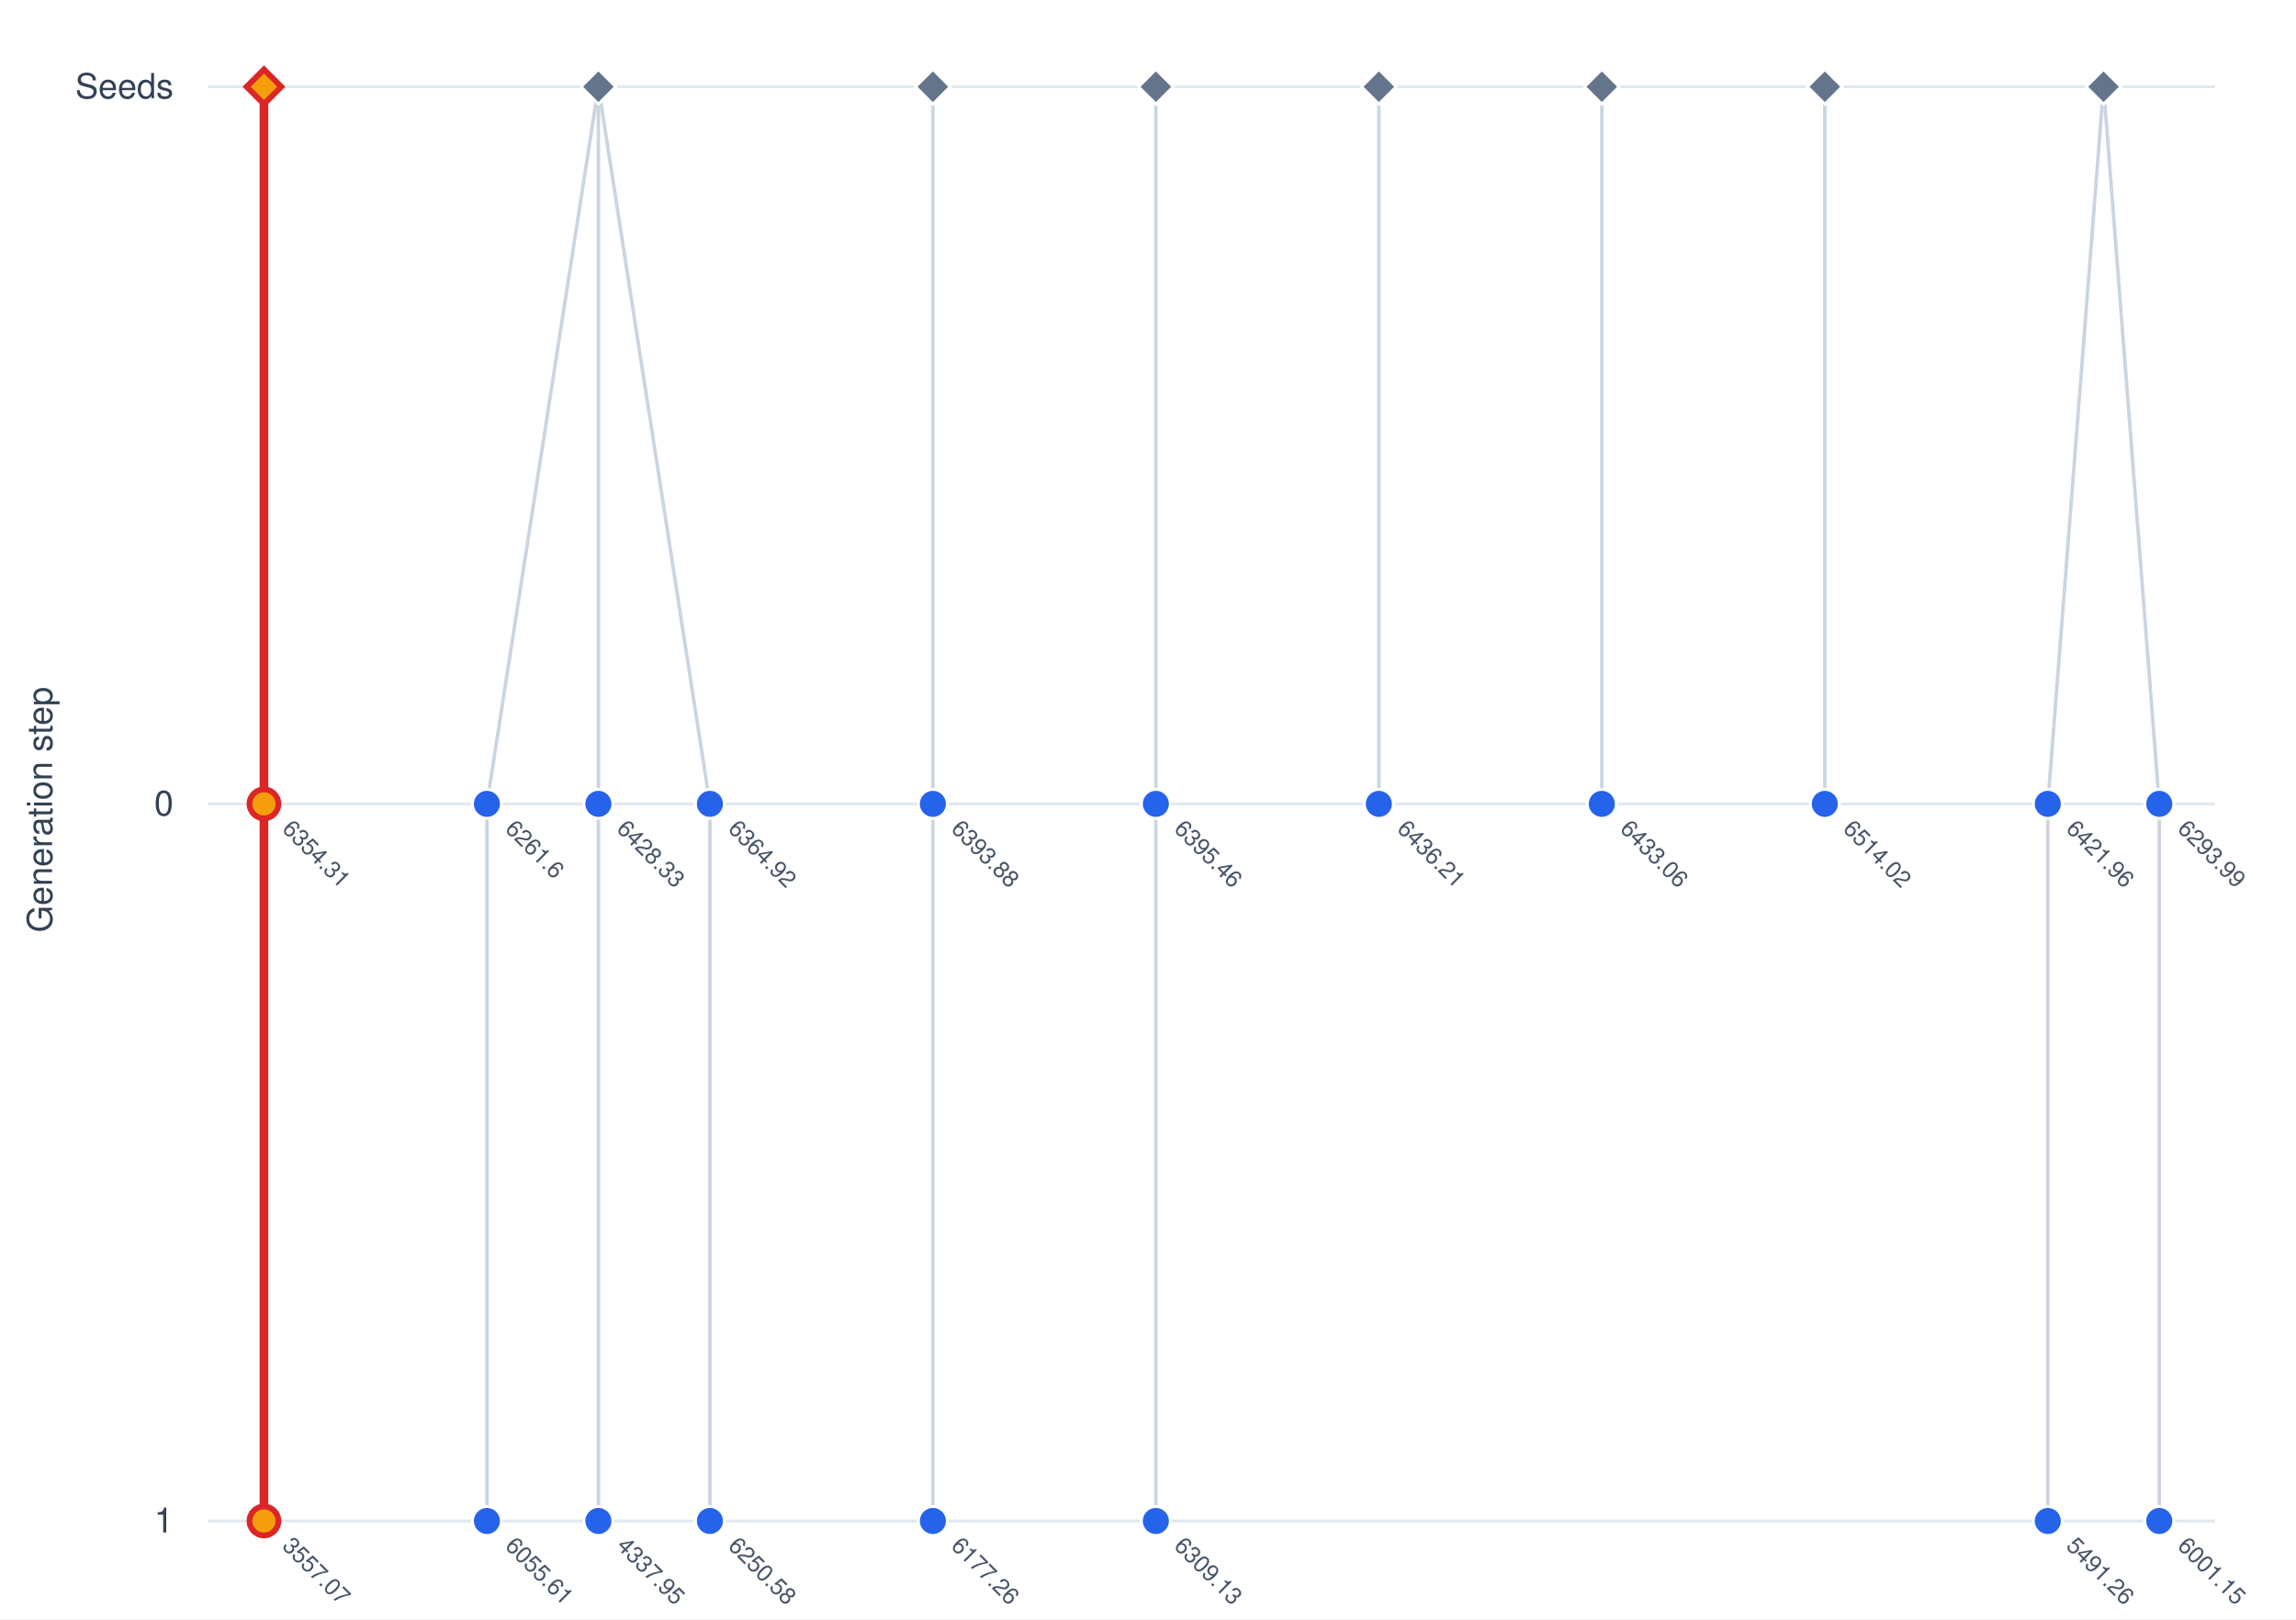
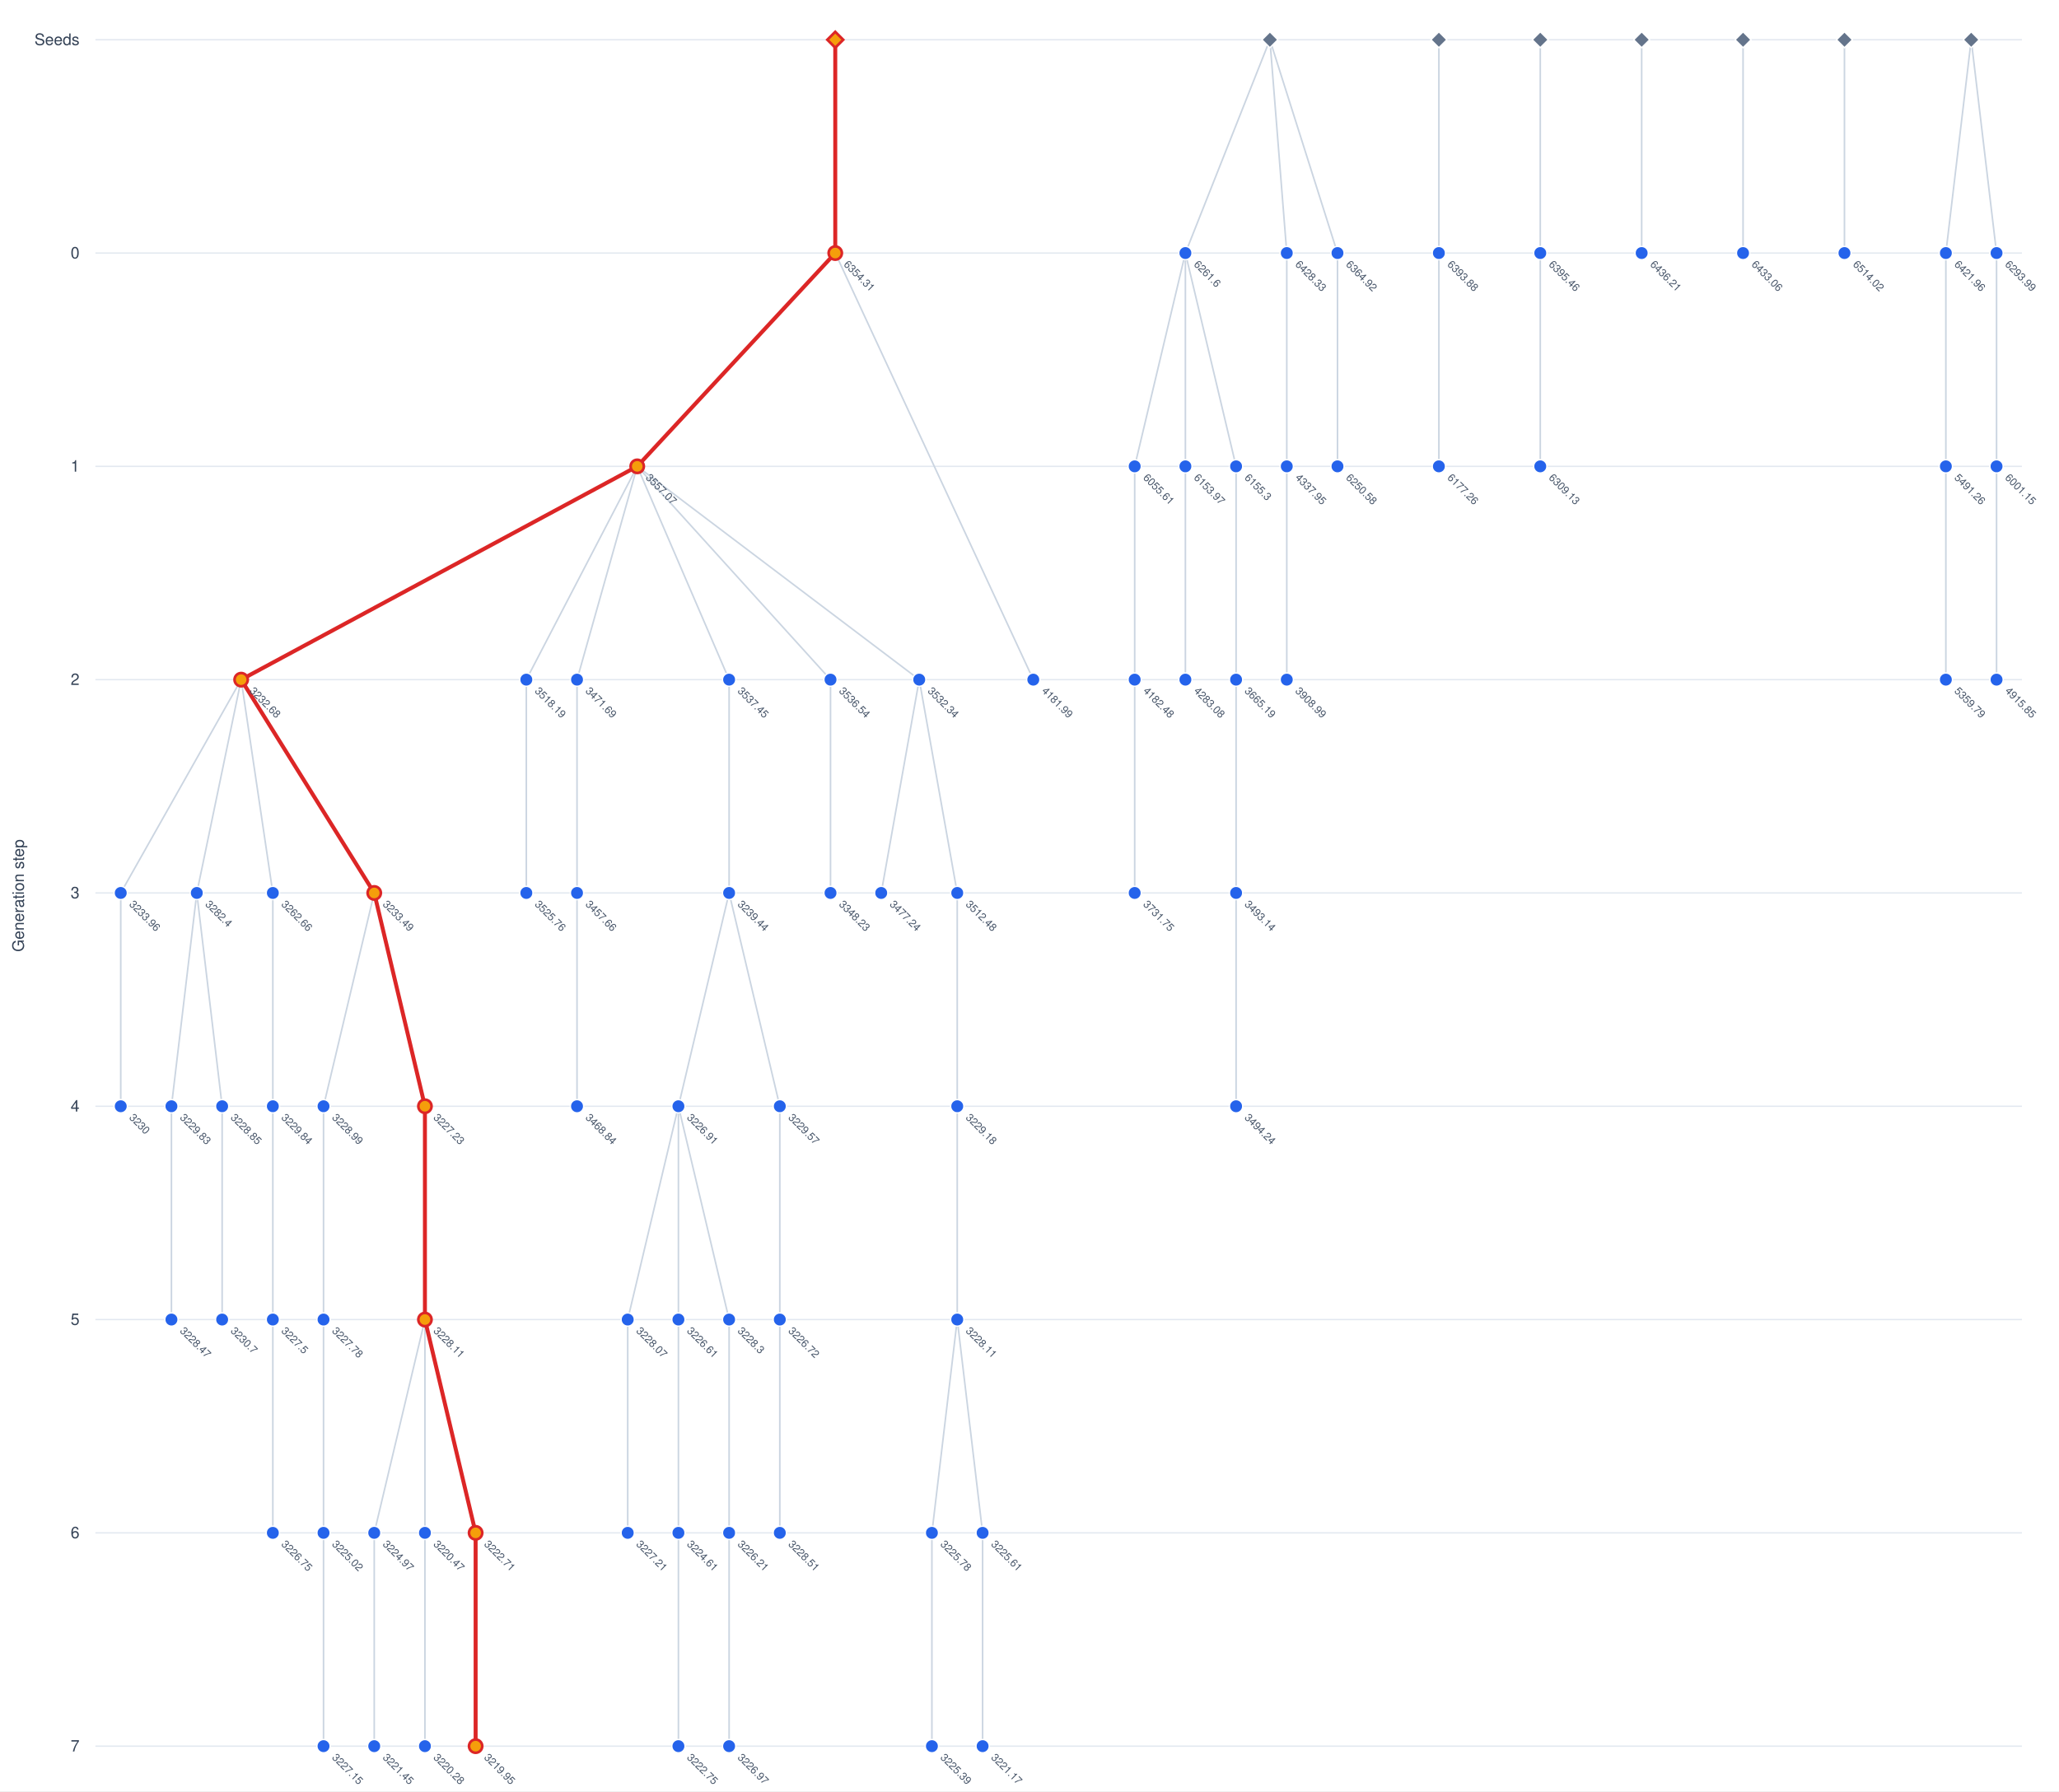
- <svg xmlns="http://www.w3.org/2000/svg" width="794" height="560" viewBox="0 0 794 560">
+ <svg xmlns="http://www.w3.org/2000/svg" width="1554" height="1352" viewBox="0 0 1554 1352">
  <rect width="100%" height="100%" fill="white" />
  <g font-family="Helvetica,Arial,sans-serif" font-size="12" fill="#334155">
-     <line x1="72" y1="30.00" x2="766" y2="30.00" stroke="#e2e8f0" stroke-width="1" />
+     <line x1="72" y1="30.00" x2="1526" y2="30.00" stroke="#e2e8f0" stroke-width="1" />
    <text x="60" y="34.00" text-anchor="end">Seeds</text>
-     <line x1="72" y1="278.00" x2="766" y2="278.00" stroke="#e2e8f0" stroke-width="1" />
-     <text x="60" y="282.00" text-anchor="end">0</text>
-     <line x1="72" y1="526.00" x2="766" y2="526.00" stroke="#e2e8f0" stroke-width="1" />
-     <text x="60" y="530.00" text-anchor="end">1</text>
-     <line x1="91.28" y1="30.00" x2="91.28" y2="278.00" stroke="#dc2626" stroke-width="3" />
-     <line x1="322.61" y1="278.00" x2="322.61" y2="526.00" stroke="#cbd5e1" stroke-width="1.2" />
-     <line x1="206.94" y1="30.00" x2="168.39" y2="278.00" stroke="#cbd5e1" stroke-width="1.2" />
-     <line x1="206.94" y1="30.00" x2="206.94" y2="278.00" stroke="#cbd5e1" stroke-width="1.2" />
-     <line x1="206.94" y1="30.00" x2="245.50" y2="278.00" stroke="#cbd5e1" stroke-width="1.2" />
-     <line x1="708.17" y1="278.00" x2="708.17" y2="526.00" stroke="#cbd5e1" stroke-width="1.2" />
-     <line x1="322.61" y1="30.00" x2="322.61" y2="278.00" stroke="#cbd5e1" stroke-width="1.2" />
-     <line x1="91.28" y1="278.00" x2="91.28" y2="526.00" stroke="#dc2626" stroke-width="3" />
-     <line x1="168.39" y1="278.00" x2="168.39" y2="526.00" stroke="#cbd5e1" stroke-width="1.2" />
-     <line x1="399.72" y1="30.00" x2="399.72" y2="278.00" stroke="#cbd5e1" stroke-width="1.2" />
-     <line x1="476.83" y1="30.00" x2="476.83" y2="278.00" stroke="#cbd5e1" stroke-width="1.2" />
-     <line x1="746.72" y1="278.00" x2="746.72" y2="526.00" stroke="#cbd5e1" stroke-width="1.2" />
-     <line x1="206.94" y1="278.00" x2="206.94" y2="526.00" stroke="#cbd5e1" stroke-width="1.2" />
-     <line x1="399.72" y1="278.00" x2="399.72" y2="526.00" stroke="#cbd5e1" stroke-width="1.2" />
-     <line x1="245.50" y1="278.00" x2="245.50" y2="526.00" stroke="#cbd5e1" stroke-width="1.2" />
-     <line x1="553.94" y1="30.00" x2="553.94" y2="278.00" stroke="#cbd5e1" stroke-width="1.2" />
-     <line x1="631.06" y1="30.00" x2="631.06" y2="278.00" stroke="#cbd5e1" stroke-width="1.2" />
-     <line x1="727.44" y1="30.00" x2="708.17" y2="278.00" stroke="#cbd5e1" stroke-width="1.2" />
-     <line x1="727.44" y1="30.00" x2="746.72" y2="278.00" stroke="#cbd5e1" stroke-width="1.2" />
-     <polygon points="91.28,24.00 97.28,30.00 91.28,36.00 85.28,30.00" fill="#f59e0b" stroke="#dc2626" stroke-width="2" />
-     <circle cx="708.17" cy="526.00" r="5" fill="#2563eb" stroke="white" stroke-width="1" />
-     <text x="714.17" y="535.00" font-size="8" fill="#475569" transform="rotate(45 714.17 535.00)">5491.26</text>
-     <circle cx="322.61" cy="526.00" r="5" fill="#2563eb" stroke="white" stroke-width="1" />
-     <text x="328.61" y="535.00" font-size="8" fill="#475569" transform="rotate(45 328.61 535.00)">6177.26</text>
-     <circle cx="322.61" cy="278.00" r="5" fill="#2563eb" stroke="white" stroke-width="1" />
-     <text x="328.61" y="287.00" font-size="8" fill="#475569" transform="rotate(45 328.61 287.00)">6393.88</text>
-     <polygon points="206.94,24.00 212.94,30.00 206.94,36.00 200.94,30.00" fill="#64748b" stroke="white" stroke-width="1" />
-     <circle cx="708.17" cy="278.00" r="5" fill="#2563eb" stroke="white" stroke-width="1" />
-     <text x="714.17" y="287.00" font-size="8" fill="#475569" transform="rotate(45 714.17 287.00)">6421.96</text>
-     <circle cx="476.83" cy="278.00" r="5" fill="#2563eb" stroke="white" stroke-width="1" />
-     <text x="482.83" y="287.00" font-size="8" fill="#475569" transform="rotate(45 482.83 287.00)">6436.21</text>
-     <circle cx="168.39" cy="526.00" r="5" fill="#2563eb" stroke="white" stroke-width="1" />
-     <text x="174.39" y="535.00" font-size="8" fill="#475569" transform="rotate(45 174.39 535.00)">6055.61</text>
-     <polygon points="322.61,24.00 328.61,30.00 322.61,36.00 316.61,30.00" fill="#64748b" stroke="white" stroke-width="1" />
-     <circle cx="91.28" cy="526.00" r="5" fill="#f59e0b" stroke="#dc2626" stroke-width="2" />
-     <text x="97.28" y="535.00" font-size="8" fill="#475569" transform="rotate(45 97.28 535.00)">3557.07</text>
-     <circle cx="631.06" cy="278.00" r="5" fill="#2563eb" stroke="white" stroke-width="1" />
-     <text x="637.06" y="287.00" font-size="8" fill="#475569" transform="rotate(45 637.06 287.00)">6514.02</text>
-     <circle cx="91.28" cy="278.00" r="5" fill="#f59e0b" stroke="#dc2626" stroke-width="2" />
-     <text x="97.28" y="287.00" font-size="8" fill="#475569" transform="rotate(45 97.28 287.00)">6354.31</text>
-     <circle cx="245.50" cy="526.00" r="5" fill="#2563eb" stroke="white" stroke-width="1" />
-     <text x="251.50" y="535.00" font-size="8" fill="#475569" transform="rotate(45 251.50 535.00)">6250.58</text>
-     <circle cx="168.39" cy="278.00" r="5" fill="#2563eb" stroke="white" stroke-width="1" />
-     <text x="174.39" y="287.00" font-size="8" fill="#475569" transform="rotate(45 174.39 287.00)">6261.6</text>
-     <circle cx="553.94" cy="278.00" r="5" fill="#2563eb" stroke="white" stroke-width="1" />
-     <text x="559.94" y="287.00" font-size="8" fill="#475569" transform="rotate(45 559.94 287.00)">6433.06</text>
-     <polygon points="399.72,24.00 405.72,30.00 399.72,36.00 393.72,30.00" fill="#64748b" stroke="white" stroke-width="1" />
-     <circle cx="206.94" cy="526.00" r="5" fill="#2563eb" stroke="white" stroke-width="1" />
-     <text x="212.94" y="535.00" font-size="8" fill="#475569" transform="rotate(45 212.94 535.00)">4337.95</text>
-     <polygon points="476.83,24.00 482.83,30.00 476.83,36.00 470.83,30.00" fill="#64748b" stroke="white" stroke-width="1" />
-     <circle cx="746.72" cy="278.00" r="5" fill="#2563eb" stroke="white" stroke-width="1" />
-     <text x="752.72" y="287.00" font-size="8" fill="#475569" transform="rotate(45 752.72 287.00)">6293.99</text>
-     <circle cx="206.94" cy="278.00" r="5" fill="#2563eb" stroke="white" stroke-width="1" />
-     <text x="212.94" y="287.00" font-size="8" fill="#475569" transform="rotate(45 212.94 287.00)">6428.33</text>
-     <circle cx="399.72" cy="278.00" r="5" fill="#2563eb" stroke="white" stroke-width="1" />
-     <text x="405.72" y="287.00" font-size="8" fill="#475569" transform="rotate(45 405.72 287.00)">6395.46</text>
-     <circle cx="245.50" cy="278.00" r="5" fill="#2563eb" stroke="white" stroke-width="1" />
-     <text x="251.50" y="287.00" font-size="8" fill="#475569" transform="rotate(45 251.50 287.00)">6364.92</text>
-     <circle cx="746.72" cy="526.00" r="5" fill="#2563eb" stroke="white" stroke-width="1" />
-     <text x="752.72" y="535.00" font-size="8" fill="#475569" transform="rotate(45 752.72 535.00)">6001.15</text>
-     <polygon points="553.94,24.00 559.94,30.00 553.94,36.00 547.94,30.00" fill="#64748b" stroke="white" stroke-width="1" />
-     <polygon points="631.06,24.00 637.06,30.00 631.06,36.00 625.06,30.00" fill="#64748b" stroke="white" stroke-width="1" />
-     <polygon points="727.44,24.00 733.44,30.00 727.44,36.00 721.44,30.00" fill="#64748b" stroke="white" stroke-width="1" />
-     <circle cx="399.72" cy="526.00" r="5" fill="#2563eb" stroke="white" stroke-width="1" />
-     <text x="405.72" y="535.00" font-size="8" fill="#475569" transform="rotate(45 405.72 535.00)">6309.13</text>
-     <text x="18" y="280.00" text-anchor="middle" transform="rotate(-90 18 280.00)">Generation step</text>
+     <line x1="72" y1="191.00" x2="1526" y2="191.00" stroke="#e2e8f0" stroke-width="1" />
+     <text x="60" y="195.00" text-anchor="end">0</text>
+     <line x1="72" y1="352.00" x2="1526" y2="352.00" stroke="#e2e8f0" stroke-width="1" />
+     <text x="60" y="356.00" text-anchor="end">1</text>
+     <line x1="72" y1="513.00" x2="1526" y2="513.00" stroke="#e2e8f0" stroke-width="1" />
+     <text x="60" y="517.00" text-anchor="end">2</text>
+     <line x1="72" y1="674.00" x2="1526" y2="674.00" stroke="#e2e8f0" stroke-width="1" />
+     <text x="60" y="678.00" text-anchor="end">3</text>
+     <line x1="72" y1="835.00" x2="1526" y2="835.00" stroke="#e2e8f0" stroke-width="1" />
+     <text x="60" y="839.00" text-anchor="end">4</text>
+     <line x1="72" y1="996.00" x2="1526" y2="996.00" stroke="#e2e8f0" stroke-width="1" />
+     <text x="60" y="1000.00" text-anchor="end">5</text>
+     <line x1="72" y1="1157.00" x2="1526" y2="1157.00" stroke="#e2e8f0" stroke-width="1" />
+     <text x="60" y="1161.00" text-anchor="end">6</text>
+     <line x1="72" y1="1318.00" x2="1526" y2="1318.00" stroke="#e2e8f0" stroke-width="1" />
+     <text x="60" y="1322.00" text-anchor="end">7</text>
+     <line x1="630.40" y1="30.00" x2="630.40" y2="191.00" stroke="#dc2626" stroke-width="3" />
+     <line x1="1468.61" y1="352.00" x2="1468.61" y2="513.00" stroke="#cbd5e1" stroke-width="1.2" />
+     <line x1="182.01" y1="513.00" x2="91.13" y2="674.00" stroke="#cbd5e1" stroke-width="1.2" />
+     <line x1="182.01" y1="513.00" x2="148.53" y2="674.00" stroke="#cbd5e1" stroke-width="1.2" />
+     <line x1="182.01" y1="513.00" x2="205.92" y2="674.00" stroke="#cbd5e1" stroke-width="1.2" />
+     <line x1="182.01" y1="513.00" x2="282.45" y2="674.00" stroke="#dc2626" stroke-width="3" />
+     <line x1="550.29" y1="674.00" x2="512.03" y2="835.00" stroke="#cbd5e1" stroke-width="1.2" />
+     <line x1="550.29" y1="674.00" x2="588.55" y2="835.00" stroke="#cbd5e1" stroke-width="1.2" />
+     <line x1="91.13" y1="674.00" x2="91.13" y2="835.00" stroke="#cbd5e1" stroke-width="1.2" />
+     <line x1="244.18" y1="996.00" x2="244.18" y2="1157.00" stroke="#cbd5e1" stroke-width="1.2" />
+     <line x1="320.71" y1="996.00" x2="282.45" y2="1157.00" stroke="#cbd5e1" stroke-width="1.2" />
+     <line x1="320.71" y1="996.00" x2="320.71" y2="1157.00" stroke="#cbd5e1" stroke-width="1.2" />
+     <line x1="320.71" y1="996.00" x2="358.97" y2="1157.00" stroke="#dc2626" stroke-width="3" />
+     <line x1="435.50" y1="674.00" x2="435.50" y2="835.00" stroke="#cbd5e1" stroke-width="1.2" />
+     <line x1="282.45" y1="1157.00" x2="282.45" y2="1318.00" stroke="#cbd5e1" stroke-width="1.2" />
+     <line x1="1085.97" y1="191.00" x2="1085.97" y2="352.00" stroke="#cbd5e1" stroke-width="1.2" />
+     <line x1="958.43" y1="30.00" x2="894.66" y2="191.00" stroke="#cbd5e1" stroke-width="1.2" />
+     <line x1="958.43" y1="30.00" x2="971.18" y2="191.00" stroke="#cbd5e1" stroke-width="1.2" />
+     <line x1="958.43" y1="30.00" x2="1009.45" y2="191.00" stroke="#cbd5e1" stroke-width="1.2" />
+     <line x1="320.71" y1="1157.00" x2="320.71" y2="1318.00" stroke="#cbd5e1" stroke-width="1.2" />
+     <line x1="397.24" y1="513.00" x2="397.24" y2="674.00" stroke="#cbd5e1" stroke-width="1.2" />
+     <line x1="1468.61" y1="191.00" x2="1468.61" y2="352.00" stroke="#cbd5e1" stroke-width="1.2" />
+     <line x1="856.39" y1="352.00" x2="856.39" y2="513.00" stroke="#cbd5e1" stroke-width="1.2" />
+     <line x1="473.76" y1="996.00" x2="473.76" y2="1157.00" stroke="#cbd5e1" stroke-width="1.2" />
+     <line x1="703.34" y1="1157.00" x2="703.34" y2="1318.00" stroke="#cbd5e1" stroke-width="1.2" />
+     <line x1="512.03" y1="835.00" x2="473.76" y2="996.00" stroke="#cbd5e1" stroke-width="1.2" />
+     <line x1="512.03" y1="835.00" x2="512.03" y2="996.00" stroke="#cbd5e1" stroke-width="1.2" />
+     <line x1="512.03" y1="835.00" x2="550.29" y2="996.00" stroke="#cbd5e1" stroke-width="1.2" />
+     <line x1="435.50" y1="513.00" x2="435.50" y2="674.00" stroke="#cbd5e1" stroke-width="1.2" />
+     <line x1="1085.97" y1="30.00" x2="1085.97" y2="191.00" stroke="#cbd5e1" stroke-width="1.2" />
+     <line x1="244.18" y1="1157.00" x2="244.18" y2="1318.00" stroke="#cbd5e1" stroke-width="1.2" />
+     <line x1="932.92" y1="674.00" x2="932.92" y2="835.00" stroke="#cbd5e1" stroke-width="1.2" />
+     <line x1="894.66" y1="352.00" x2="894.66" y2="513.00" stroke="#cbd5e1" stroke-width="1.2" />
+     <line x1="480.94" y1="352.00" x2="182.01" y2="513.00" stroke="#dc2626" stroke-width="3" />
+     <line x1="480.94" y1="352.00" x2="397.24" y2="513.00" stroke="#cbd5e1" stroke-width="1.2" />
+     <line x1="480.94" y1="352.00" x2="435.50" y2="513.00" stroke="#cbd5e1" stroke-width="1.2" />
+     <line x1="480.94" y1="352.00" x2="550.29" y2="513.00" stroke="#cbd5e1" stroke-width="1.2" />
+     <line x1="480.94" y1="352.00" x2="626.82" y2="513.00" stroke="#cbd5e1" stroke-width="1.2" />
+     <line x1="480.94" y1="352.00" x2="693.78" y2="513.00" stroke="#cbd5e1" stroke-width="1.2" />
+     <line x1="722.47" y1="835.00" x2="722.47" y2="996.00" stroke="#cbd5e1" stroke-width="1.2" />
+     <line x1="512.03" y1="996.00" x2="512.03" y2="1157.00" stroke="#cbd5e1" stroke-width="1.2" />
+     <line x1="148.53" y1="674.00" x2="129.39" y2="835.00" stroke="#cbd5e1" stroke-width="1.2" />
+     <line x1="148.53" y1="674.00" x2="167.66" y2="835.00" stroke="#cbd5e1" stroke-width="1.2" />
+     <line x1="630.40" y1="191.00" x2="480.94" y2="352.00" stroke="#dc2626" stroke-width="3" />
+     <line x1="630.40" y1="191.00" x2="779.87" y2="513.00" stroke="#cbd5e1" stroke-width="1.2" />
+     <line x1="205.92" y1="996.00" x2="205.92" y2="1157.00" stroke="#cbd5e1" stroke-width="1.2" />
+     <line x1="129.39" y1="835.00" x2="129.39" y2="996.00" stroke="#cbd5e1" stroke-width="1.2" />
+     <line x1="550.29" y1="513.00" x2="550.29" y2="674.00" stroke="#cbd5e1" stroke-width="1.2" />
+     <line x1="588.55" y1="835.00" x2="588.55" y2="996.00" stroke="#cbd5e1" stroke-width="1.2" />
+     <line x1="932.92" y1="352.00" x2="932.92" y2="513.00" stroke="#cbd5e1" stroke-width="1.2" />
+     <line x1="894.66" y1="191.00" x2="856.39" y2="352.00" stroke="#cbd5e1" stroke-width="1.2" />
+     <line x1="894.66" y1="191.00" x2="894.66" y2="352.00" stroke="#cbd5e1" stroke-width="1.2" />
+     <line x1="894.66" y1="191.00" x2="932.92" y2="352.00" stroke="#cbd5e1" stroke-width="1.2" />
+     <line x1="588.55" y1="996.00" x2="588.55" y2="1157.00" stroke="#cbd5e1" stroke-width="1.2" />
+     <line x1="205.92" y1="674.00" x2="205.92" y2="835.00" stroke="#cbd5e1" stroke-width="1.2" />
+     <line x1="626.82" y1="513.00" x2="626.82" y2="674.00" stroke="#cbd5e1" stroke-width="1.2" />
+     <line x1="244.18" y1="835.00" x2="244.18" y2="996.00" stroke="#cbd5e1" stroke-width="1.2" />
+     <line x1="741.61" y1="1157.00" x2="741.61" y2="1318.00" stroke="#cbd5e1" stroke-width="1.2" />
+     <line x1="550.29" y1="1157.00" x2="550.29" y2="1318.00" stroke="#cbd5e1" stroke-width="1.2" />
+     <line x1="205.92" y1="835.00" x2="205.92" y2="996.00" stroke="#cbd5e1" stroke-width="1.2" />
+     <line x1="512.03" y1="1157.00" x2="512.03" y2="1318.00" stroke="#cbd5e1" stroke-width="1.2" />
+     <line x1="358.97" y1="1157.00" x2="358.97" y2="1318.00" stroke="#dc2626" stroke-width="3" />
+     <line x1="1162.50" y1="30.00" x2="1162.50" y2="191.00" stroke="#cbd5e1" stroke-width="1.2" />
+     <line x1="722.47" y1="996.00" x2="703.34" y2="1157.00" stroke="#cbd5e1" stroke-width="1.2" />
+     <line x1="722.47" y1="996.00" x2="741.61" y2="1157.00" stroke="#cbd5e1" stroke-width="1.2" />
+     <line x1="932.92" y1="513.00" x2="932.92" y2="674.00" stroke="#cbd5e1" stroke-width="1.2" />
+     <line x1="856.39" y1="513.00" x2="856.39" y2="674.00" stroke="#cbd5e1" stroke-width="1.2" />
+     <line x1="971.18" y1="352.00" x2="971.18" y2="513.00" stroke="#cbd5e1" stroke-width="1.2" />
+     <line x1="1239.03" y1="30.00" x2="1239.03" y2="191.00" stroke="#cbd5e1" stroke-width="1.2" />
+     <line x1="1506.87" y1="191.00" x2="1506.87" y2="352.00" stroke="#cbd5e1" stroke-width="1.2" />
+     <line x1="693.78" y1="513.00" x2="665.08" y2="674.00" stroke="#cbd5e1" stroke-width="1.2" />
+     <line x1="693.78" y1="513.00" x2="722.47" y2="674.00" stroke="#cbd5e1" stroke-width="1.2" />
+     <line x1="971.18" y1="191.00" x2="971.18" y2="352.00" stroke="#cbd5e1" stroke-width="1.2" />
+     <line x1="1162.50" y1="191.00" x2="1162.50" y2="352.00" stroke="#cbd5e1" stroke-width="1.2" />
+     <line x1="1009.45" y1="191.00" x2="1009.45" y2="352.00" stroke="#cbd5e1" stroke-width="1.2" />
+     <line x1="320.71" y1="835.00" x2="320.71" y2="996.00" stroke="#dc2626" stroke-width="3" />
+     <line x1="1506.87" y1="352.00" x2="1506.87" y2="513.00" stroke="#cbd5e1" stroke-width="1.2" />
+     <line x1="1315.55" y1="30.00" x2="1315.55" y2="191.00" stroke="#cbd5e1" stroke-width="1.2" />
+     <line x1="1392.08" y1="30.00" x2="1392.08" y2="191.00" stroke="#cbd5e1" stroke-width="1.2" />
+     <line x1="722.47" y1="674.00" x2="722.47" y2="835.00" stroke="#cbd5e1" stroke-width="1.2" />
+     <line x1="282.45" y1="674.00" x2="244.18" y2="835.00" stroke="#cbd5e1" stroke-width="1.2" />
+     <line x1="282.45" y1="674.00" x2="320.71" y2="835.00" stroke="#dc2626" stroke-width="3" />
+     <line x1="167.66" y1="835.00" x2="167.66" y2="996.00" stroke="#cbd5e1" stroke-width="1.2" />
+     <line x1="550.29" y1="996.00" x2="550.29" y2="1157.00" stroke="#cbd5e1" stroke-width="1.2" />
+     <line x1="1487.74" y1="30.00" x2="1468.61" y2="191.00" stroke="#cbd5e1" stroke-width="1.2" />
+     <line x1="1487.74" y1="30.00" x2="1506.87" y2="191.00" stroke="#cbd5e1" stroke-width="1.2" />
+     <polygon points="630.40,24.00 636.40,30.00 630.40,36.00 624.40,30.00" fill="#f59e0b" stroke="#dc2626" stroke-width="2" />
+     <circle cx="1468.61" cy="352.00" r="5" fill="#2563eb" stroke="white" stroke-width="1" />
+     <text x="1474.61" y="361.00" font-size="8" fill="#475569" transform="rotate(45 1474.61 361.00)">5491.26</text>
+     <circle cx="182.01" cy="513.00" r="5" fill="#f59e0b" stroke="#dc2626" stroke-width="2" />
+     <text x="188.01" y="522.00" font-size="8" fill="#475569" transform="rotate(45 188.01 522.00)">3232.68</text>
+     <circle cx="550.29" cy="674.00" r="5" fill="#2563eb" stroke="white" stroke-width="1" />
+     <text x="556.29" y="683.00" font-size="8" fill="#475569" transform="rotate(45 556.29 683.00)">3239.44</text>
+     <circle cx="129.39" cy="996.00" r="5" fill="#2563eb" stroke="white" stroke-width="1" />
+     <text x="135.39" y="1005.00" font-size="8" fill="#475569" transform="rotate(45 135.39 1005.00)">3228.47</text>
+     <circle cx="91.13" cy="674.00" r="5" fill="#2563eb" stroke="white" stroke-width="1" />
+     <text x="97.13" y="683.00" font-size="8" fill="#475569" transform="rotate(45 97.13 683.00)">3233.96</text>
+     <circle cx="435.50" cy="835.00" r="5" fill="#2563eb" stroke="white" stroke-width="1" />
+     <text x="441.50" y="844.00" font-size="8" fill="#475569" transform="rotate(45 441.50 844.00)">3468.84</text>
+     <circle cx="244.18" cy="996.00" r="5" fill="#2563eb" stroke="white" stroke-width="1" />
+     <text x="250.18" y="1005.00" font-size="8" fill="#475569" transform="rotate(45 250.18 1005.00)">3227.78</text>
+     <circle cx="320.71" cy="996.00" r="5" fill="#f59e0b" stroke="#dc2626" stroke-width="2" />
+     <text x="326.71" y="1005.00" font-size="8" fill="#475569" transform="rotate(45 326.71 1005.00)">3228.11</text>
+     <circle cx="1085.97" cy="352.00" r="5" fill="#2563eb" stroke="white" stroke-width="1" />
+     <text x="1091.97" y="361.00" font-size="8" fill="#475569" transform="rotate(45 1091.97 361.00)">6177.26</text>
+     <circle cx="435.50" cy="674.00" r="5" fill="#2563eb" stroke="white" stroke-width="1" />
+     <text x="441.50" y="683.00" font-size="8" fill="#475569" transform="rotate(45 441.50 683.00)">3457.66</text>
+     <circle cx="282.45" cy="1157.00" r="5" fill="#2563eb" stroke="white" stroke-width="1" />
+     <text x="288.45" y="1166.00" font-size="8" fill="#475569" transform="rotate(45 288.45 1166.00)">3224.97</text>
+     <circle cx="1085.97" cy="191.00" r="5" fill="#2563eb" stroke="white" stroke-width="1" />
+     <text x="1091.97" y="200.00" font-size="8" fill="#475569" transform="rotate(45 1091.97 200.00)">6393.88</text>
+     <polygon points="958.43,24.00 964.43,30.00 958.43,36.00 952.43,30.00" fill="#64748b" stroke="white" stroke-width="1" />
+     <circle cx="167.66" cy="996.00" r="5" fill="#2563eb" stroke="white" stroke-width="1" />
+     <text x="173.66" y="1005.00" font-size="8" fill="#475569" transform="rotate(45 173.66 1005.00)">3230.7</text>
+     <circle cx="320.71" cy="1157.00" r="5" fill="#2563eb" stroke="white" stroke-width="1" />
+     <text x="326.71" y="1166.00" font-size="8" fill="#475569" transform="rotate(45 326.71 1166.00)">3220.47</text>
+     <circle cx="397.24" cy="513.00" r="5" fill="#2563eb" stroke="white" stroke-width="1" />
+     <text x="403.24" y="522.00" font-size="8" fill="#475569" transform="rotate(45 403.24 522.00)">3518.19</text>
+     <circle cx="205.92" cy="1157.00" r="5" fill="#2563eb" stroke="white" stroke-width="1" />
+     <text x="211.92" y="1166.00" font-size="8" fill="#475569" transform="rotate(45 211.92 1166.00)">3226.75</text>
+     <circle cx="1468.61" cy="191.00" r="5" fill="#2563eb" stroke="white" stroke-width="1" />
+     <text x="1474.61" y="200.00" font-size="8" fill="#475569" transform="rotate(45 1474.61 200.00)">6421.96</text>
+     <circle cx="1239.03" cy="191.00" r="5" fill="#2563eb" stroke="white" stroke-width="1" />
+     <text x="1245.03" y="200.00" font-size="8" fill="#475569" transform="rotate(45 1245.03 200.00)">6436.21</text>
+     <circle cx="856.39" cy="352.00" r="5" fill="#2563eb" stroke="white" stroke-width="1" />
+     <text x="862.39" y="361.00" font-size="8" fill="#475569" transform="rotate(45 862.39 361.00)">6055.61</text>
+     <circle cx="473.76" cy="996.00" r="5" fill="#2563eb" stroke="white" stroke-width="1" />
+     <text x="479.76" y="1005.00" font-size="8" fill="#475569" transform="rotate(45 479.76 1005.00)">3228.07</text>
+     <circle cx="703.34" cy="1157.00" r="5" fill="#2563eb" stroke="white" stroke-width="1" />
+     <text x="709.34" y="1166.00" font-size="8" fill="#475569" transform="rotate(45 709.34 1166.00)">3225.78</text>
+     <circle cx="512.03" cy="835.00" r="5" fill="#2563eb" stroke="white" stroke-width="1" />
+     <text x="518.03" y="844.00" font-size="8" fill="#475569" transform="rotate(45 518.03 844.00)">3226.91</text>
+     <circle cx="435.50" cy="513.00" r="5" fill="#2563eb" stroke="white" stroke-width="1" />
+     <text x="441.50" y="522.00" font-size="8" fill="#475569" transform="rotate(45 441.50 522.00)">3471.69</text>
+     <circle cx="665.08" cy="674.00" r="5" fill="#2563eb" stroke="white" stroke-width="1" />
+     <text x="671.08" y="683.00" font-size="8" fill="#475569" transform="rotate(45 671.08 683.00)">3477.24</text>
+     <polygon points="1085.97,24.00 1091.97,30.00 1085.97,36.00 1079.97,30.00" fill="#64748b" stroke="white" stroke-width="1" />
+     <circle cx="244.18" cy="1157.00" r="5" fill="#2563eb" stroke="white" stroke-width="1" />
+     <text x="250.18" y="1166.00" font-size="8" fill="#475569" transform="rotate(45 250.18 1166.00)">3225.02</text>
+     <circle cx="932.92" cy="674.00" r="5" fill="#2563eb" stroke="white" stroke-width="1" />
+     <text x="938.92" y="683.00" font-size="8" fill="#475569" transform="rotate(45 938.92 683.00)">3493.14</text>
+     <circle cx="397.24" cy="674.00" r="5" fill="#2563eb" stroke="white" stroke-width="1" />
+     <text x="403.24" y="683.00" font-size="8" fill="#475569" transform="rotate(45 403.24 683.00)">3525.76</text>
+     <circle cx="894.66" cy="352.00" r="5" fill="#2563eb" stroke="white" stroke-width="1" />
+     <text x="900.66" y="361.00" font-size="8" fill="#475569" transform="rotate(45 900.66 361.00)">6153.97</text>
+     <circle cx="480.94" cy="352.00" r="5" fill="#f59e0b" stroke="#dc2626" stroke-width="2" />
+     <text x="486.94" y="361.00" font-size="8" fill="#475569" transform="rotate(45 486.94 361.00)">3557.07</text>
+     <circle cx="722.47" cy="835.00" r="5" fill="#2563eb" stroke="white" stroke-width="1" />
+     <text x="728.47" y="844.00" font-size="8" fill="#475569" transform="rotate(45 728.47 844.00)">3229.18</text>
+     <circle cx="512.03" cy="996.00" r="5" fill="#2563eb" stroke="white" stroke-width="1" />
+     <text x="518.03" y="1005.00" font-size="8" fill="#475569" transform="rotate(45 518.03 1005.00)">3226.61</text>
+     <circle cx="1468.61" cy="513.00" r="5" fill="#2563eb" stroke="white" stroke-width="1" />
+     <text x="1474.61" y="522.00" font-size="8" fill="#475569" transform="rotate(45 1474.61 522.00)">5359.79</text>
+     <circle cx="148.53" cy="674.00" r="5" fill="#2563eb" stroke="white" stroke-width="1" />
+     <text x="154.53" y="683.00" font-size="8" fill="#475569" transform="rotate(45 154.53 683.00)">3282.4</text>
+     <circle cx="1392.08" cy="191.00" r="5" fill="#2563eb" stroke="white" stroke-width="1" />
+     <text x="1398.08" y="200.00" font-size="8" fill="#475569" transform="rotate(45 1398.08 200.00)">6514.02</text>
+     <circle cx="630.40" cy="191.00" r="5" fill="#f59e0b" stroke="#dc2626" stroke-width="2" />
+     <text x="636.40" y="200.00" font-size="8" fill="#475569" transform="rotate(45 636.40 200.00)">6354.31</text>
+     <circle cx="205.92" cy="996.00" r="5" fill="#2563eb" stroke="white" stroke-width="1" />
+     <text x="211.92" y="1005.00" font-size="8" fill="#475569" transform="rotate(45 211.92 1005.00)">3227.5</text>
+     <circle cx="129.39" cy="835.00" r="5" fill="#2563eb" stroke="white" stroke-width="1" />
+     <text x="135.39" y="844.00" font-size="8" fill="#475569" transform="rotate(45 135.39 844.00)">3229.83</text>
+     <circle cx="550.29" cy="513.00" r="5" fill="#2563eb" stroke="white" stroke-width="1" />
+     <text x="556.29" y="522.00" font-size="8" fill="#475569" transform="rotate(45 556.29 522.00)">3537.45</text>
+     <circle cx="1009.45" cy="352.00" r="5" fill="#2563eb" stroke="white" stroke-width="1" />
+     <text x="1015.45" y="361.00" font-size="8" fill="#475569" transform="rotate(45 1015.45 361.00)">6250.58</text>
+     <circle cx="588.55" cy="835.00" r="5" fill="#2563eb" stroke="white" stroke-width="1" />
+     <text x="594.55" y="844.00" font-size="8" fill="#475569" transform="rotate(45 594.55 844.00)">3229.57</text>
+     <circle cx="703.34" cy="1318.00" r="5" fill="#2563eb" stroke="white" stroke-width="1" />
+     <text x="709.34" y="1327.00" font-size="8" fill="#475569" transform="rotate(45 709.34 1327.00)">3225.39</text>
+     <circle cx="932.92" cy="352.00" r="5" fill="#2563eb" stroke="white" stroke-width="1" />
+     <text x="938.92" y="361.00" font-size="8" fill="#475569" transform="rotate(45 938.92 361.00)">6155.3</text>
+     <circle cx="894.66" cy="513.00" r="5" fill="#2563eb" stroke="white" stroke-width="1" />
+     <text x="900.66" y="522.00" font-size="8" fill="#475569" transform="rotate(45 900.66 522.00)">4283.08</text>
+     <circle cx="358.97" cy="1318.00" r="5" fill="#f59e0b" stroke="#dc2626" stroke-width="2" />
+     <text x="364.97" y="1327.00" font-size="8" fill="#475569" transform="rotate(45 364.97 1327.00)">3219.95</text>
+     <circle cx="244.18" cy="1318.00" r="5" fill="#2563eb" stroke="white" stroke-width="1" />
+     <text x="250.18" y="1327.00" font-size="8" fill="#475569" transform="rotate(45 250.18 1327.00)">3227.15</text>
+     <circle cx="894.66" cy="191.00" r="5" fill="#2563eb" stroke="white" stroke-width="1" />
+     <text x="900.66" y="200.00" font-size="8" fill="#475569" transform="rotate(45 900.66 200.00)">6261.6</text>
+     <circle cx="779.87" cy="513.00" r="5" fill="#2563eb" stroke="white" stroke-width="1" />
+     <text x="785.87" y="522.00" font-size="8" fill="#475569" transform="rotate(45 785.87 522.00)">4181.99</text>
+     <circle cx="588.55" cy="996.00" r="5" fill="#2563eb" stroke="white" stroke-width="1" />
+     <text x="594.55" y="1005.00" font-size="8" fill="#475569" transform="rotate(45 594.55 1005.00)">3226.72</text>
+     <circle cx="1315.55" cy="191.00" r="5" fill="#2563eb" stroke="white" stroke-width="1" />
+     <text x="1321.55" y="200.00" font-size="8" fill="#475569" transform="rotate(45 1321.55 200.00)">6433.06</text>
+     <circle cx="205.92" cy="674.00" r="5" fill="#2563eb" stroke="white" stroke-width="1" />
+     <text x="211.92" y="683.00" font-size="8" fill="#475569" transform="rotate(45 211.92 683.00)">3262.66</text>
+     <circle cx="626.82" cy="513.00" r="5" fill="#2563eb" stroke="white" stroke-width="1" />
+     <text x="632.82" y="522.00" font-size="8" fill="#475569" transform="rotate(45 632.82 522.00)">3536.54</text>
+     <circle cx="741.61" cy="1318.00" r="5" fill="#2563eb" stroke="white" stroke-width="1" />
+     <text x="747.61" y="1327.00" font-size="8" fill="#475569" transform="rotate(45 747.61 1327.00)">3221.17</text>
+     <circle cx="244.18" cy="835.00" r="5" fill="#2563eb" stroke="white" stroke-width="1" />
+     <text x="250.18" y="844.00" font-size="8" fill="#475569" transform="rotate(45 250.18 844.00)">3228.99</text>
+     <circle cx="971.18" cy="513.00" r="5" fill="#2563eb" stroke="white" stroke-width="1" />
+     <text x="977.18" y="522.00" font-size="8" fill="#475569" transform="rotate(45 977.18 522.00)">3908.99</text>
+     <circle cx="856.39" cy="674.00" r="5" fill="#2563eb" stroke="white" stroke-width="1" />
+     <text x="862.39" y="683.00" font-size="8" fill="#475569" transform="rotate(45 862.39 683.00)">3731.75</text>
+     <circle cx="741.61" cy="1157.00" r="5" fill="#2563eb" stroke="white" stroke-width="1" />
+     <text x="747.61" y="1166.00" font-size="8" fill="#475569" transform="rotate(45 747.61 1166.00)">3225.61</text>
+     <circle cx="550.29" cy="1157.00" r="5" fill="#2563eb" stroke="white" stroke-width="1" />
+     <text x="556.29" y="1166.00" font-size="8" fill="#475569" transform="rotate(45 556.29 1166.00)">3226.21</text>
+     <circle cx="205.92" cy="835.00" r="5" fill="#2563eb" stroke="white" stroke-width="1" />
+     <text x="211.92" y="844.00" font-size="8" fill="#475569" transform="rotate(45 211.92 844.00)">3229.84</text>
+     <circle cx="473.76" cy="1157.00" r="5" fill="#2563eb" stroke="white" stroke-width="1" />
+     <text x="479.76" y="1166.00" font-size="8" fill="#475569" transform="rotate(45 479.76 1166.00)">3227.21</text>
+     <circle cx="932.92" cy="835.00" r="5" fill="#2563eb" stroke="white" stroke-width="1" />
+     <text x="938.92" y="844.00" font-size="8" fill="#475569" transform="rotate(45 938.92 844.00)">3494.24</text>
+     <circle cx="512.03" cy="1157.00" r="5" fill="#2563eb" stroke="white" stroke-width="1" />
+     <text x="518.03" y="1166.00" font-size="8" fill="#475569" transform="rotate(45 518.03 1166.00)">3224.61</text>
+     <circle cx="358.97" cy="1157.00" r="5" fill="#f59e0b" stroke="#dc2626" stroke-width="2" />
+     <text x="364.97" y="1166.00" font-size="8" fill="#475569" transform="rotate(45 364.97 1166.00)">3222.71</text>
+     <polygon points="1162.50,24.00 1168.50,30.00 1162.50,36.00 1156.50,30.00" fill="#64748b" stroke="white" stroke-width="1" />
+     <circle cx="722.47" cy="996.00" r="5" fill="#2563eb" stroke="white" stroke-width="1" />
+     <text x="728.47" y="1005.00" font-size="8" fill="#475569" transform="rotate(45 728.47 1005.00)">3228.11</text>
+     <circle cx="512.03" cy="1318.00" r="5" fill="#2563eb" stroke="white" stroke-width="1" />
+     <text x="518.03" y="1327.00" font-size="8" fill="#475569" transform="rotate(45 518.03 1327.00)">3222.75</text>
+     <circle cx="626.82" cy="674.00" r="5" fill="#2563eb" stroke="white" stroke-width="1" />
+     <text x="632.82" y="683.00" font-size="8" fill="#475569" transform="rotate(45 632.82 683.00)">3348.23</text>
+     <circle cx="932.92" cy="513.00" r="5" fill="#2563eb" stroke="white" stroke-width="1" />
+     <text x="938.92" y="522.00" font-size="8" fill="#475569" transform="rotate(45 938.92 522.00)">3665.19</text>
+     <circle cx="550.29" cy="1318.00" r="5" fill="#2563eb" stroke="white" stroke-width="1" />
+     <text x="556.29" y="1327.00" font-size="8" fill="#475569" transform="rotate(45 556.29 1327.00)">3226.97</text>
+     <circle cx="856.39" cy="513.00" r="5" fill="#2563eb" stroke="white" stroke-width="1" />
+     <text x="862.39" y="522.00" font-size="8" fill="#475569" transform="rotate(45 862.39 522.00)">4182.48</text>
+     <circle cx="971.18" cy="352.00" r="5" fill="#2563eb" stroke="white" stroke-width="1" />
+     <text x="977.18" y="361.00" font-size="8" fill="#475569" transform="rotate(45 977.18 361.00)">4337.95</text>
+     <circle cx="1506.87" cy="513.00" r="5" fill="#2563eb" stroke="white" stroke-width="1" />
+     <text x="1512.87" y="522.00" font-size="8" fill="#475569" transform="rotate(45 1512.87 522.00)">4915.85</text>
+     <polygon points="1239.03,24.00 1245.03,30.00 1239.03,36.00 1233.03,30.00" fill="#64748b" stroke="white" stroke-width="1" />
+     <circle cx="282.45" cy="1318.00" r="5" fill="#2563eb" stroke="white" stroke-width="1" />
+     <text x="288.45" y="1327.00" font-size="8" fill="#475569" transform="rotate(45 288.45 1327.00)">3221.45</text>
+     <circle cx="1506.87" cy="191.00" r="5" fill="#2563eb" stroke="white" stroke-width="1" />
+     <text x="1512.87" y="200.00" font-size="8" fill="#475569" transform="rotate(45 1512.87 200.00)">6293.99</text>
+     <circle cx="693.78" cy="513.00" r="5" fill="#2563eb" stroke="white" stroke-width="1" />
+     <text x="699.78" y="522.00" font-size="8" fill="#475569" transform="rotate(45 699.78 522.00)">3532.34</text>
+     <circle cx="91.13" cy="835.00" r="5" fill="#2563eb" stroke="white" stroke-width="1" />
+     <text x="97.13" y="844.00" font-size="8" fill="#475569" transform="rotate(45 97.13 844.00)">3230</text>
+     <circle cx="971.18" cy="191.00" r="5" fill="#2563eb" stroke="white" stroke-width="1" />
+     <text x="977.18" y="200.00" font-size="8" fill="#475569" transform="rotate(45 977.18 200.00)">6428.33</text>
+     <circle cx="1162.50" cy="191.00" r="5" fill="#2563eb" stroke="white" stroke-width="1" />
+     <text x="1168.50" y="200.00" font-size="8" fill="#475569" transform="rotate(45 1168.50 200.00)">6395.46</text>
+     <circle cx="1009.45" cy="191.00" r="5" fill="#2563eb" stroke="white" stroke-width="1" />
+     <text x="1015.45" y="200.00" font-size="8" fill="#475569" transform="rotate(45 1015.45 200.00)">6364.92</text>
+     <circle cx="320.71" cy="835.00" r="5" fill="#f59e0b" stroke="#dc2626" stroke-width="2" />
+     <text x="326.71" y="844.00" font-size="8" fill="#475569" transform="rotate(45 326.71 844.00)">3227.23</text>
+     <circle cx="1506.87" cy="352.00" r="5" fill="#2563eb" stroke="white" stroke-width="1" />
+     <text x="1512.87" y="361.00" font-size="8" fill="#475569" transform="rotate(45 1512.87 361.00)">6001.15</text>
+     <polygon points="1315.55,24.00 1321.55,30.00 1315.55,36.00 1309.55,30.00" fill="#64748b" stroke="white" stroke-width="1" />
+     <polygon points="1392.08,24.00 1398.08,30.00 1392.08,36.00 1386.08,30.00" fill="#64748b" stroke="white" stroke-width="1" />
+     <circle cx="722.47" cy="674.00" r="5" fill="#2563eb" stroke="white" stroke-width="1" />
+     <text x="728.47" y="683.00" font-size="8" fill="#475569" transform="rotate(45 728.47 683.00)">3512.48</text>
+     <circle cx="588.55" cy="1157.00" r="5" fill="#2563eb" stroke="white" stroke-width="1" />
+     <text x="594.55" y="1166.00" font-size="8" fill="#475569" transform="rotate(45 594.55 1166.00)">3228.51</text>
+     <circle cx="282.45" cy="674.00" r="5" fill="#f59e0b" stroke="#dc2626" stroke-width="2" />
+     <text x="288.45" y="683.00" font-size="8" fill="#475569" transform="rotate(45 288.45 683.00)">3233.49</text>
+     <circle cx="167.66" cy="835.00" r="5" fill="#2563eb" stroke="white" stroke-width="1" />
+     <text x="173.66" y="844.00" font-size="8" fill="#475569" transform="rotate(45 173.66 844.00)">3228.85</text>
+     <circle cx="550.29" cy="996.00" r="5" fill="#2563eb" stroke="white" stroke-width="1" />
+     <text x="556.29" y="1005.00" font-size="8" fill="#475569" transform="rotate(45 556.29 1005.00)">3228.3</text>
+     <polygon points="1487.74,24.00 1493.74,30.00 1487.74,36.00 1481.74,30.00" fill="#64748b" stroke="white" stroke-width="1" />
+     <circle cx="1162.50" cy="352.00" r="5" fill="#2563eb" stroke="white" stroke-width="1" />
+     <text x="1168.50" y="361.00" font-size="8" fill="#475569" transform="rotate(45 1168.50 361.00)">6309.13</text>
+     <circle cx="320.71" cy="1318.00" r="5" fill="#2563eb" stroke="white" stroke-width="1" />
+     <text x="326.71" y="1327.00" font-size="8" fill="#475569" transform="rotate(45 326.71 1327.00)">3220.28</text>
+     <text x="18" y="676.00" text-anchor="middle" transform="rotate(-90 18 676.00)">Generation step</text>
  </g>
</svg>
